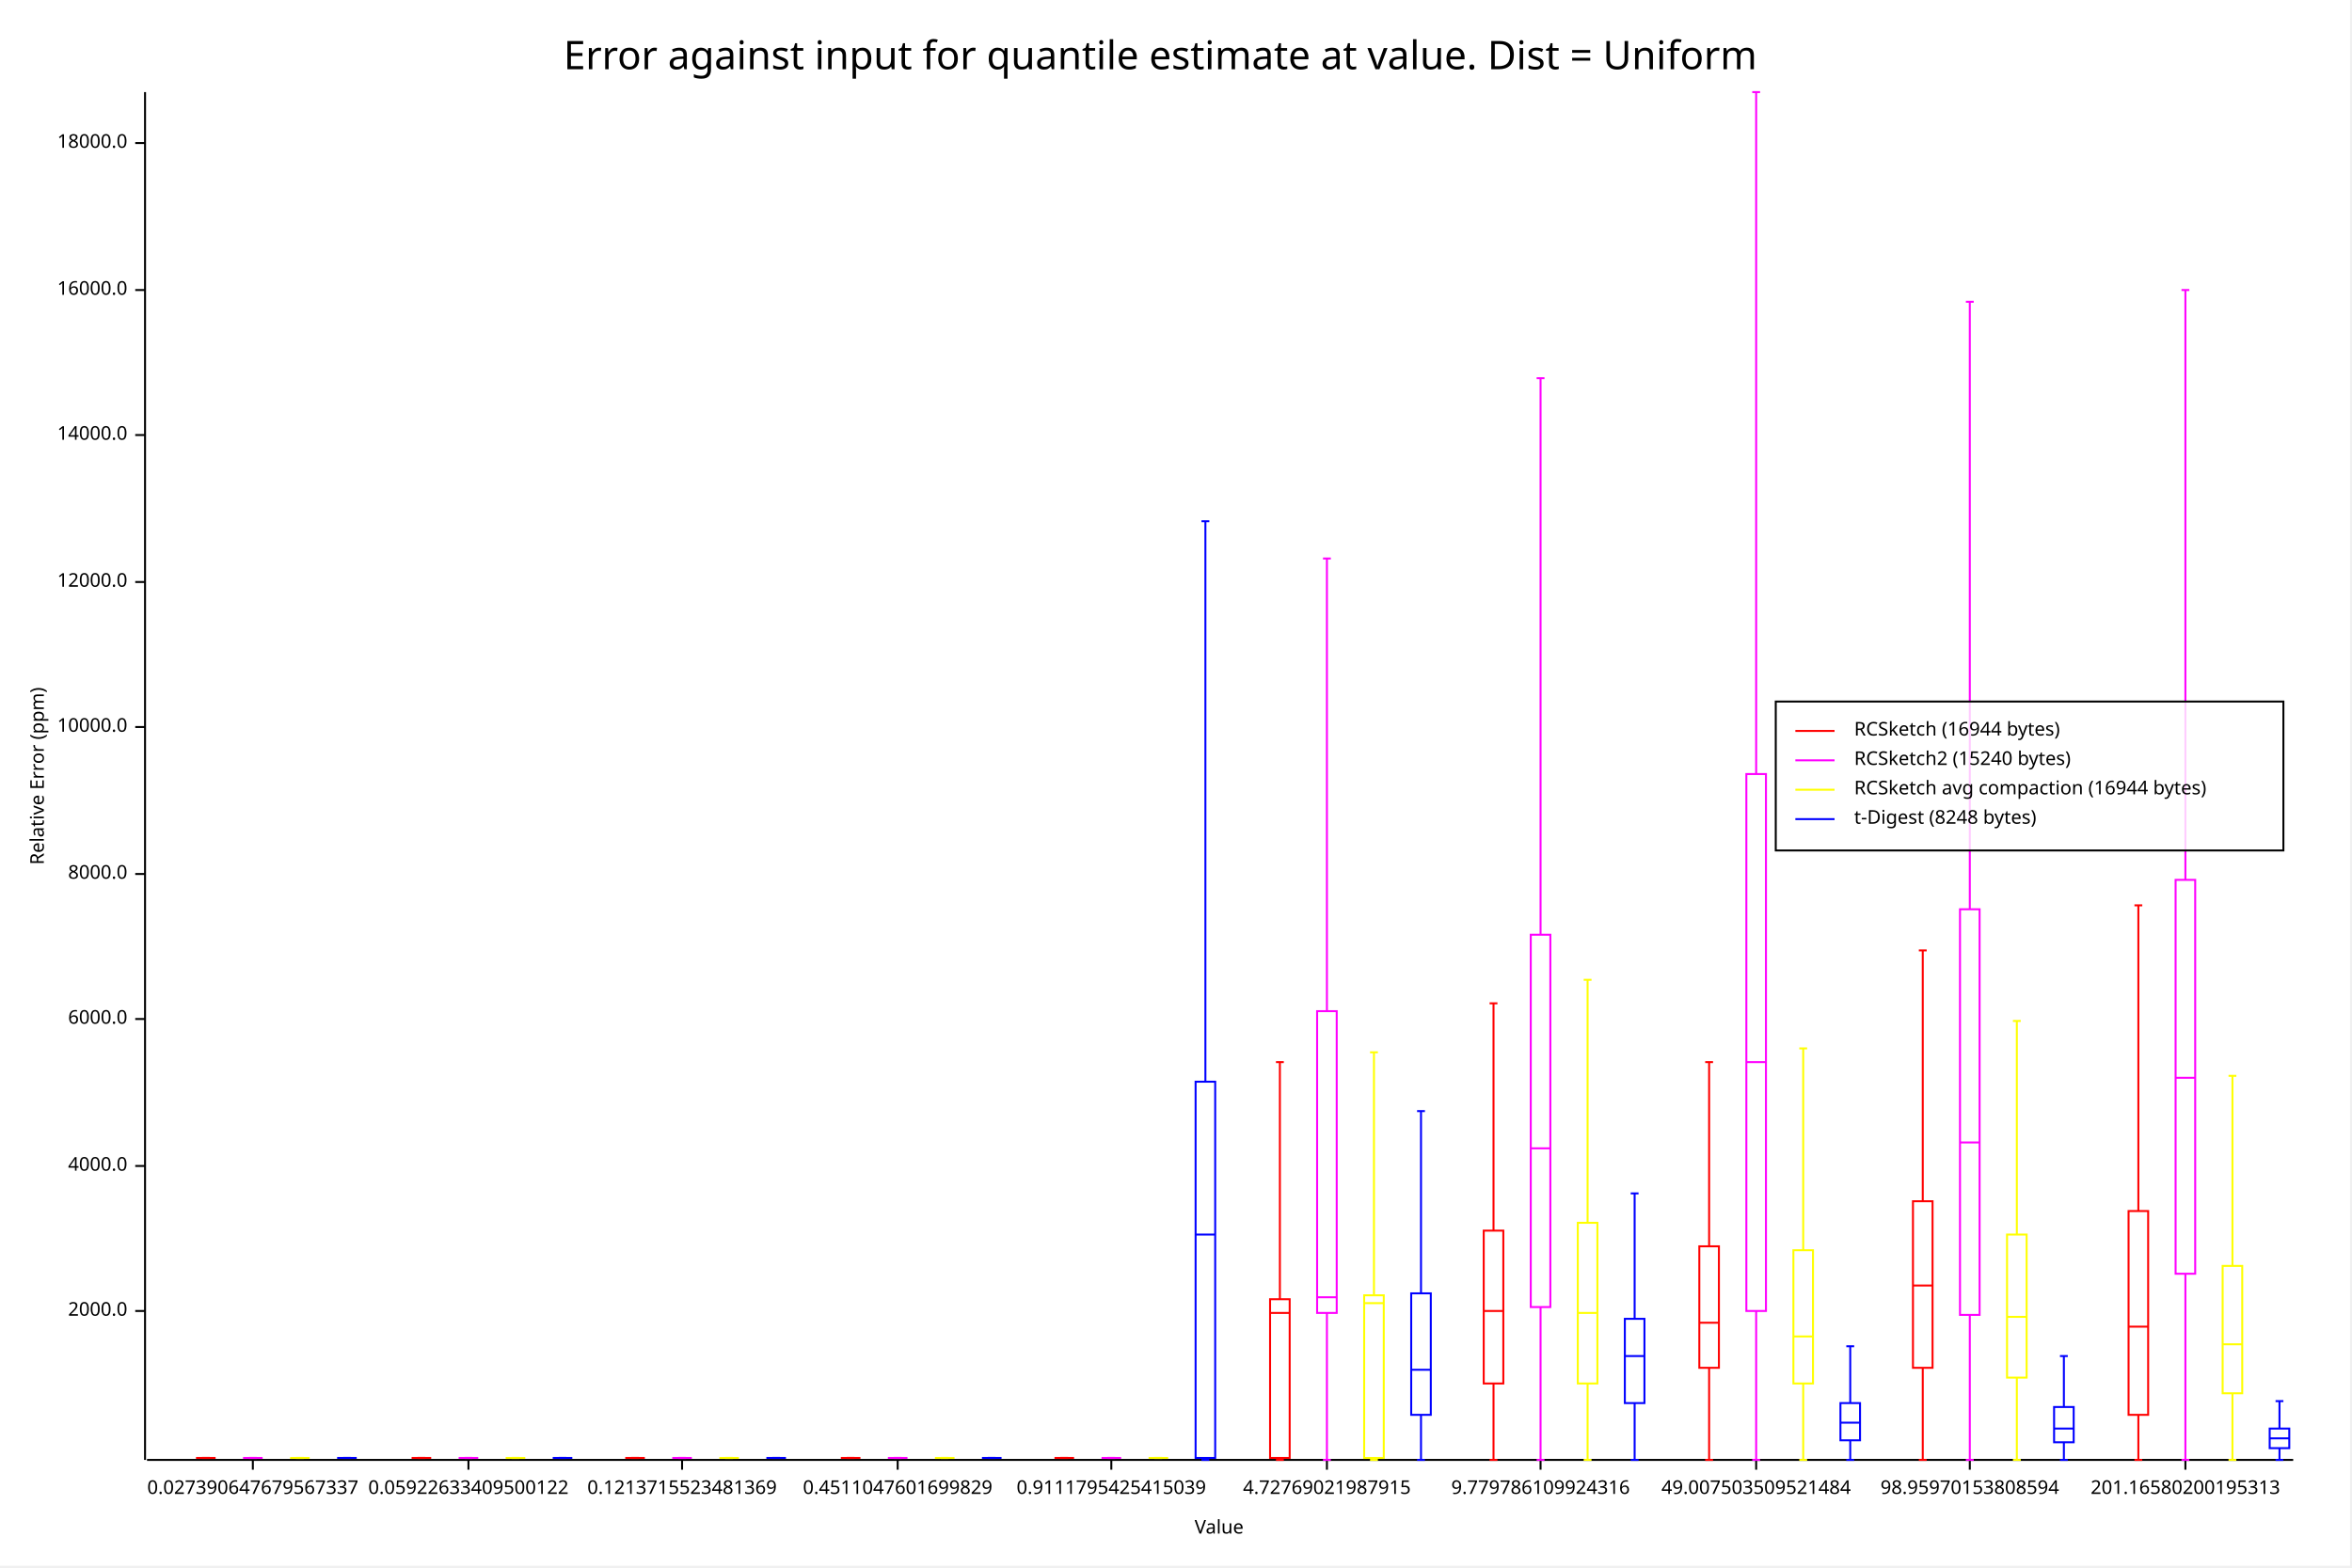
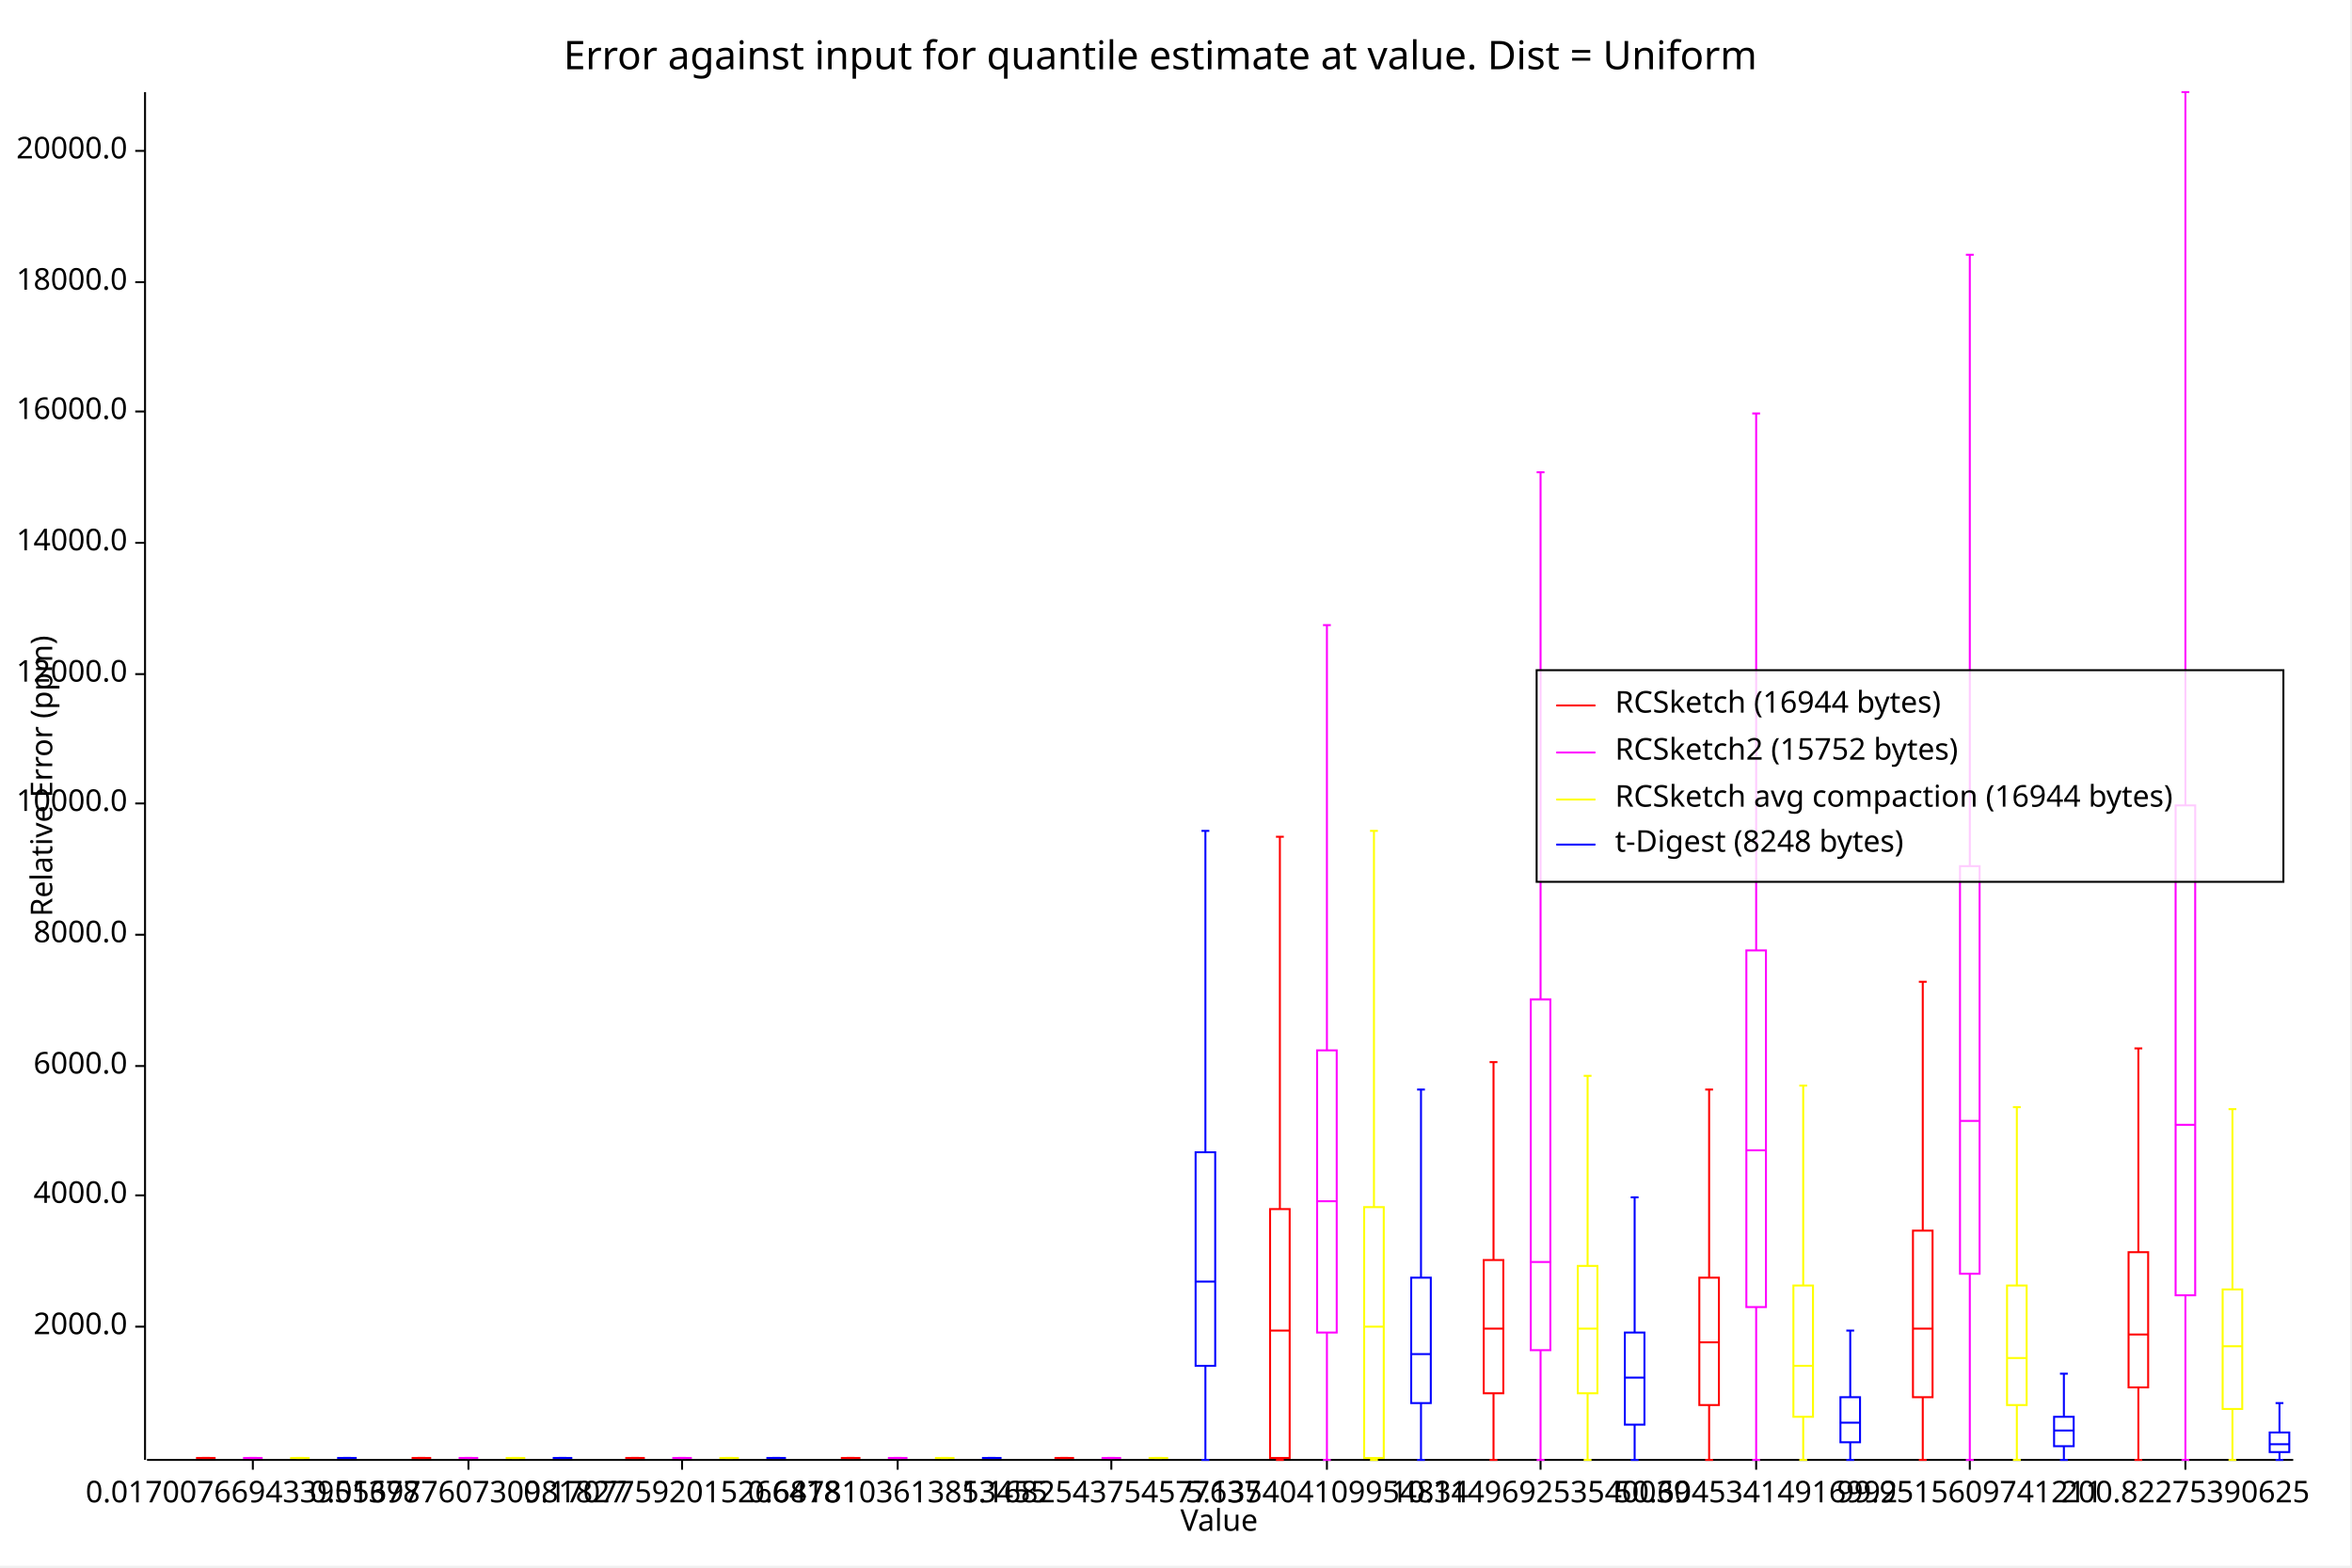
<svg xmlns="http://www.w3.org/2000/svg" width="1200" height="800" viewBox="0 0 1200 800">
  <rect x="0" y="0" width="1199" height="799" opacity="1" fill="#FFFFFF" stroke="none" />
  <text x="592" y="20" dy="0.76em" text-anchor="middle" font-family="sans-serif" font-size="20.161" opacity="1" fill="#000000">
Error against input for quantile estimate at value. Dist = Uniform
</text>
-   <text x="15" y="396" dy="0.76em" text-anchor="middle" font-family="sans-serif" font-size="9.677" opacity="1" fill="#000000" transform="rotate(270, 15, 396)">
+   <text x="15" y="396" dy="0.76em" text-anchor="middle" font-family="sans-serif" font-size="15.323" opacity="1" fill="#000000" transform="rotate(270, 15, 396)">
Relative Error (ppm)
</text>
-   <text x="622" y="785" dy="-0.5ex" text-anchor="middle" font-family="sans-serif" font-size="9.677" opacity="1" fill="#000000">
+   <text x="622" y="785" dy="-0.5ex" text-anchor="middle" font-family="sans-serif" font-size="15.323" opacity="1" fill="#000000">
Value
</text>
  <polyline fill="none" opacity="1" stroke="#000000" stroke-width="1" points="74,47 74,745 " />
-   <text x="65" y="669" dy="0.5ex" text-anchor="end" font-family="sans-serif" font-size="9.677" opacity="1" fill="#000000">
+   <text x="65" y="677" dy="0.5ex" text-anchor="end" font-family="sans-serif" font-size="15.323" opacity="1" fill="#000000">
2000.0
</text>
-   <polyline fill="none" opacity="1" stroke="#000000" stroke-width="1" points="69,669 74,669 " />
-   <text x="65" y="595" dy="0.5ex" text-anchor="end" font-family="sans-serif" font-size="9.677" opacity="1" fill="#000000">
+   <polyline fill="none" opacity="1" stroke="#000000" stroke-width="1" points="69,677 74,677 " />
+   <text x="65" y="610" dy="0.5ex" text-anchor="end" font-family="sans-serif" font-size="15.323" opacity="1" fill="#000000">
4000.0
</text>
-   <polyline fill="none" opacity="1" stroke="#000000" stroke-width="1" points="69,595 74,595 " />
-   <text x="65" y="520" dy="0.5ex" text-anchor="end" font-family="sans-serif" font-size="9.677" opacity="1" fill="#000000">
+   <polyline fill="none" opacity="1" stroke="#000000" stroke-width="1" points="69,610 74,610 " />
+   <text x="65" y="544" dy="0.5ex" text-anchor="end" font-family="sans-serif" font-size="15.323" opacity="1" fill="#000000">
6000.0
</text>
-   <polyline fill="none" opacity="1" stroke="#000000" stroke-width="1" points="69,520 74,520 " />
-   <text x="65" y="446" dy="0.5ex" text-anchor="end" font-family="sans-serif" font-size="9.677" opacity="1" fill="#000000">
+   <polyline fill="none" opacity="1" stroke="#000000" stroke-width="1" points="69,544 74,544 " />
+   <text x="65" y="477" dy="0.5ex" text-anchor="end" font-family="sans-serif" font-size="15.323" opacity="1" fill="#000000">
8000.0
</text>
-   <polyline fill="none" opacity="1" stroke="#000000" stroke-width="1" points="69,446 74,446 " />
-   <text x="65" y="371" dy="0.5ex" text-anchor="end" font-family="sans-serif" font-size="9.677" opacity="1" fill="#000000">
+   <polyline fill="none" opacity="1" stroke="#000000" stroke-width="1" points="69,477 74,477 " />
+   <text x="65" y="410" dy="0.5ex" text-anchor="end" font-family="sans-serif" font-size="15.323" opacity="1" fill="#000000">
10000.0
</text>
-   <polyline fill="none" opacity="1" stroke="#000000" stroke-width="1" points="69,371 74,371 " />
-   <text x="65" y="297" dy="0.5ex" text-anchor="end" font-family="sans-serif" font-size="9.677" opacity="1" fill="#000000">
+   <polyline fill="none" opacity="1" stroke="#000000" stroke-width="1" points="69,410 74,410 " />
+   <text x="65" y="344" dy="0.5ex" text-anchor="end" font-family="sans-serif" font-size="15.323" opacity="1" fill="#000000">
12000.0
</text>
-   <polyline fill="none" opacity="1" stroke="#000000" stroke-width="1" points="69,297 74,297 " />
-   <text x="65" y="222" dy="0.5ex" text-anchor="end" font-family="sans-serif" font-size="9.677" opacity="1" fill="#000000">
+   <polyline fill="none" opacity="1" stroke="#000000" stroke-width="1" points="69,344 74,344 " />
+   <text x="65" y="277" dy="0.5ex" text-anchor="end" font-family="sans-serif" font-size="15.323" opacity="1" fill="#000000">
14000.0
</text>
-   <polyline fill="none" opacity="1" stroke="#000000" stroke-width="1" points="69,222 74,222 " />
-   <text x="65" y="148" dy="0.5ex" text-anchor="end" font-family="sans-serif" font-size="9.677" opacity="1" fill="#000000">
+   <polyline fill="none" opacity="1" stroke="#000000" stroke-width="1" points="69,277 74,277 " />
+   <text x="65" y="210" dy="0.5ex" text-anchor="end" font-family="sans-serif" font-size="15.323" opacity="1" fill="#000000">
16000.0
</text>
-   <polyline fill="none" opacity="1" stroke="#000000" stroke-width="1" points="69,148 74,148 " />
-   <text x="65" y="73" dy="0.5ex" text-anchor="end" font-family="sans-serif" font-size="9.677" opacity="1" fill="#000000">
+   <polyline fill="none" opacity="1" stroke="#000000" stroke-width="1" points="69,210 74,210 " />
+   <text x="65" y="144" dy="0.5ex" text-anchor="end" font-family="sans-serif" font-size="15.323" opacity="1" fill="#000000">
18000.0
</text>
-   <polyline fill="none" opacity="1" stroke="#000000" stroke-width="1" points="69,73 74,73 " />
+   <polyline fill="none" opacity="1" stroke="#000000" stroke-width="1" points="69,144 74,144 " />
+   <text x="65" y="77" dy="0.5ex" text-anchor="end" font-family="sans-serif" font-size="15.323" opacity="1" fill="#000000">
+ 20000.0
+ </text>
+   <polyline fill="none" opacity="1" stroke="#000000" stroke-width="1" points="69,77 74,77 " />
  <polyline fill="none" opacity="1" stroke="#000000" stroke-width="1" points="75,745 1170,745 " />
-   <text x="129" y="755" dy="0.76em" text-anchor="middle" font-family="sans-serif" font-size="9.677" opacity="1" fill="#000000">
- 0.027390647679567337
+   <text x="129" y="755" dy="0.76em" text-anchor="middle" font-family="sans-serif" font-size="15.323" opacity="1" fill="#000000">
+ 0.017007669433951378
</text>
  <polyline fill="none" opacity="1" stroke="#000000" stroke-width="1" points="129,745 129,750 " />
-   <text x="239" y="755" dy="0.76em" text-anchor="middle" font-family="sans-serif" font-size="9.677" opacity="1" fill="#000000">
- 0.05922633409500122
+   <text x="239" y="755" dy="0.76em" text-anchor="middle" font-family="sans-serif" font-size="15.323" opacity="1" fill="#000000">
+ 0.05697760730981827
</text>
  <polyline fill="none" opacity="1" stroke="#000000" stroke-width="1" points="239,745 239,750 " />
-   <text x="348" y="755" dy="0.76em" text-anchor="middle" font-family="sans-serif" font-size="9.677" opacity="1" fill="#000000">
- 0.1213715523481369
+   <text x="348" y="755" dy="0.76em" text-anchor="middle" font-family="sans-serif" font-size="15.323" opacity="1" fill="#000000">
+ 0.17077592015266418
</text>
  <polyline fill="none" opacity="1" stroke="#000000" stroke-width="1" points="348,745 348,750 " />
-   <text x="458" y="755" dy="0.76em" text-anchor="middle" font-family="sans-serif" font-size="9.677" opacity="1" fill="#000000">
- 0.4511047601699829
+   <text x="458" y="755" dy="0.76em" text-anchor="middle" font-family="sans-serif" font-size="15.323" opacity="1" fill="#000000">
+ 0.6878103613853455
</text>
  <polyline fill="none" opacity="1" stroke="#000000" stroke-width="1" points="458,745 458,750 " />
-   <text x="567" y="755" dy="0.76em" text-anchor="middle" font-family="sans-serif" font-size="9.677" opacity="1" fill="#000000">
- 0.9111795425415039
+   <text x="567" y="755" dy="0.76em" text-anchor="middle" font-family="sans-serif" font-size="15.323" opacity="1" fill="#000000">
+ 1.1682543754577637
</text>
  <polyline fill="none" opacity="1" stroke="#000000" stroke-width="1" points="567,745 567,750 " />
-   <text x="677" y="755" dy="0.76em" text-anchor="middle" font-family="sans-serif" font-size="9.677" opacity="1" fill="#000000">
- 4.72769021987915
+   <text x="677" y="755" dy="0.76em" text-anchor="middle" font-family="sans-serif" font-size="15.323" opacity="1" fill="#000000">
+ 5.135404109954834
</text>
  <polyline fill="none" opacity="1" stroke="#000000" stroke-width="1" points="677,745 677,750 " />
-   <text x="786" y="755" dy="0.76em" text-anchor="middle" font-family="sans-serif" font-size="9.677" opacity="1" fill="#000000">
- 9.779786109924316
+   <text x="786" y="755" dy="0.76em" text-anchor="middle" font-family="sans-serif" font-size="15.323" opacity="1" fill="#000000">
+ 10.114969253540039
</text>
  <polyline fill="none" opacity="1" stroke="#000000" stroke-width="1" points="786,745 786,750 " />
-   <text x="896" y="755" dy="0.76em" text-anchor="middle" font-family="sans-serif" font-size="9.677" opacity="1" fill="#000000">
- 49.007503509521484
+   <text x="896" y="755" dy="0.76em" text-anchor="middle" font-family="sans-serif" font-size="15.323" opacity="1" fill="#000000">
+ 50.60453414916992
</text>
  <polyline fill="none" opacity="1" stroke="#000000" stroke-width="1" points="896,745 896,750 " />
-   <text x="1005" y="755" dy="0.76em" text-anchor="middle" font-family="sans-serif" font-size="9.677" opacity="1" fill="#000000">
- 98.95970153808594
+   <text x="1005" y="755" dy="0.76em" text-anchor="middle" font-family="sans-serif" font-size="15.323" opacity="1" fill="#000000">
+ 99.9515609741211
</text>
  <polyline fill="none" opacity="1" stroke="#000000" stroke-width="1" points="1005,745 1005,750 " />
-   <text x="1115" y="755" dy="0.76em" text-anchor="middle" font-family="sans-serif" font-size="9.677" opacity="1" fill="#000000">
- 201.16580200195313
+   <text x="1115" y="755" dy="0.76em" text-anchor="middle" font-family="sans-serif" font-size="15.323" opacity="1" fill="#000000">
+ 200.82275390625
</text>
  <polyline fill="none" opacity="1" stroke="#000000" stroke-width="1" points="1115,745 1115,750 " />
  <line opacity="1" stroke="#FF0000" stroke-width="1" x1="103" y1="744" x2="107" y2="744" />
  <line opacity="1" stroke="#FF0000" stroke-width="1" x1="105" y1="744" x2="105" y2="744" />
  <rect x="100" y="744" width="10" height="0" opacity="1" fill="none" stroke="#FF0000" />
  <line opacity="1" stroke="#FF0000" stroke-width="1" x1="100" y1="744" x2="110" y2="744" />
  <line opacity="1" stroke="#FF0000" stroke-width="1" x1="105" y1="744" x2="105" y2="744" />
  <line opacity="1" stroke="#FF0000" stroke-width="1" x1="103" y1="744" x2="107" y2="744" />
  <line opacity="1" stroke="#FF0000" stroke-width="1" x1="213" y1="744" x2="217" y2="744" />
  <line opacity="1" stroke="#FF0000" stroke-width="1" x1="215" y1="744" x2="215" y2="744" />
  <rect x="210" y="744" width="10" height="0" opacity="1" fill="none" stroke="#FF0000" />
  <line opacity="1" stroke="#FF0000" stroke-width="1" x1="210" y1="744" x2="220" y2="744" />
  <line opacity="1" stroke="#FF0000" stroke-width="1" x1="215" y1="744" x2="215" y2="744" />
  <line opacity="1" stroke="#FF0000" stroke-width="1" x1="213" y1="744" x2="217" y2="744" />
  <line opacity="1" stroke="#FF0000" stroke-width="1" x1="322" y1="744" x2="326" y2="744" />
  <line opacity="1" stroke="#FF0000" stroke-width="1" x1="324" y1="744" x2="324" y2="744" />
  <rect x="319" y="744" width="10" height="0" opacity="1" fill="none" stroke="#FF0000" />
  <line opacity="1" stroke="#FF0000" stroke-width="1" x1="319" y1="744" x2="329" y2="744" />
  <line opacity="1" stroke="#FF0000" stroke-width="1" x1="324" y1="744" x2="324" y2="744" />
  <line opacity="1" stroke="#FF0000" stroke-width="1" x1="322" y1="744" x2="326" y2="744" />
  <line opacity="1" stroke="#FF0000" stroke-width="1" x1="432" y1="744" x2="436" y2="744" />
  <line opacity="1" stroke="#FF0000" stroke-width="1" x1="434" y1="744" x2="434" y2="744" />
  <rect x="429" y="744" width="10" height="0" opacity="1" fill="none" stroke="#FF0000" />
  <line opacity="1" stroke="#FF0000" stroke-width="1" x1="429" y1="744" x2="439" y2="744" />
  <line opacity="1" stroke="#FF0000" stroke-width="1" x1="434" y1="744" x2="434" y2="744" />
  <line opacity="1" stroke="#FF0000" stroke-width="1" x1="432" y1="744" x2="436" y2="744" />
  <line opacity="1" stroke="#FF0000" stroke-width="1" x1="541" y1="744" x2="545" y2="744" />
  <line opacity="1" stroke="#FF0000" stroke-width="1" x1="543" y1="744" x2="543" y2="744" />
  <rect x="538" y="744" width="10" height="0" opacity="1" fill="none" stroke="#FF0000" />
  <line opacity="1" stroke="#FF0000" stroke-width="1" x1="538" y1="744" x2="548" y2="744" />
  <line opacity="1" stroke="#FF0000" stroke-width="1" x1="543" y1="744" x2="543" y2="744" />
  <line opacity="1" stroke="#FF0000" stroke-width="1" x1="541" y1="744" x2="545" y2="744" />
  <line opacity="1" stroke="#FF0000" stroke-width="1" x1="651" y1="745" x2="655" y2="745" />
  <line opacity="1" stroke="#FF0000" stroke-width="1" x1="653" y1="745" x2="653" y2="744" />
-   <rect x="648" y="663" width="10" height="81" opacity="1" fill="none" stroke="#FF0000" />
-   <line opacity="1" stroke="#FF0000" stroke-width="1" x1="648" y1="670" x2="658" y2="670" />
-   <line opacity="1" stroke="#FF0000" stroke-width="1" x1="653" y1="663" x2="653" y2="542" />
-   <line opacity="1" stroke="#FF0000" stroke-width="1" x1="651" y1="542" x2="655" y2="542" />
+   <rect x="648" y="617" width="10" height="127" opacity="1" fill="none" stroke="#FF0000" />
+   <line opacity="1" stroke="#FF0000" stroke-width="1" x1="648" y1="679" x2="658" y2="679" />
+   <line opacity="1" stroke="#FF0000" stroke-width="1" x1="653" y1="617" x2="653" y2="427" />
+   <line opacity="1" stroke="#FF0000" stroke-width="1" x1="651" y1="427" x2="655" y2="427" />
  <line opacity="1" stroke="#FF0000" stroke-width="1" x1="760" y1="745" x2="764" y2="745" />
-   <line opacity="1" stroke="#FF0000" stroke-width="1" x1="762" y1="745" x2="762" y2="706" />
-   <rect x="757" y="628" width="10" height="78" opacity="1" fill="none" stroke="#FF0000" />
-   <line opacity="1" stroke="#FF0000" stroke-width="1" x1="757" y1="669" x2="767" y2="669" />
-   <line opacity="1" stroke="#FF0000" stroke-width="1" x1="762" y1="628" x2="762" y2="512" />
-   <line opacity="1" stroke="#FF0000" stroke-width="1" x1="760" y1="512" x2="764" y2="512" />
+   <line opacity="1" stroke="#FF0000" stroke-width="1" x1="762" y1="745" x2="762" y2="711" />
+   <rect x="757" y="643" width="10" height="68" opacity="1" fill="none" stroke="#FF0000" />
+   <line opacity="1" stroke="#FF0000" stroke-width="1" x1="757" y1="678" x2="767" y2="678" />
+   <line opacity="1" stroke="#FF0000" stroke-width="1" x1="762" y1="643" x2="762" y2="542" />
+   <line opacity="1" stroke="#FF0000" stroke-width="1" x1="760" y1="542" x2="764" y2="542" />
  <line opacity="1" stroke="#FF0000" stroke-width="1" x1="870" y1="745" x2="874" y2="745" />
-   <line opacity="1" stroke="#FF0000" stroke-width="1" x1="872" y1="745" x2="872" y2="698" />
-   <rect x="867" y="636" width="10" height="62" opacity="1" fill="none" stroke="#FF0000" />
-   <line opacity="1" stroke="#FF0000" stroke-width="1" x1="867" y1="675" x2="877" y2="675" />
-   <line opacity="1" stroke="#FF0000" stroke-width="1" x1="872" y1="636" x2="872" y2="542" />
-   <line opacity="1" stroke="#FF0000" stroke-width="1" x1="870" y1="542" x2="874" y2="542" />
+   <line opacity="1" stroke="#FF0000" stroke-width="1" x1="872" y1="745" x2="872" y2="717" />
+   <rect x="867" y="652" width="10" height="65" opacity="1" fill="none" stroke="#FF0000" />
+   <line opacity="1" stroke="#FF0000" stroke-width="1" x1="867" y1="685" x2="877" y2="685" />
+   <line opacity="1" stroke="#FF0000" stroke-width="1" x1="872" y1="652" x2="872" y2="556" />
+   <line opacity="1" stroke="#FF0000" stroke-width="1" x1="870" y1="556" x2="874" y2="556" />
  <line opacity="1" stroke="#FF0000" stroke-width="1" x1="979" y1="745" x2="983" y2="745" />
-   <line opacity="1" stroke="#FF0000" stroke-width="1" x1="981" y1="745" x2="981" y2="698" />
-   <rect x="976" y="613" width="10" height="85" opacity="1" fill="none" stroke="#FF0000" />
-   <line opacity="1" stroke="#FF0000" stroke-width="1" x1="976" y1="656" x2="986" y2="656" />
-   <line opacity="1" stroke="#FF0000" stroke-width="1" x1="981" y1="613" x2="981" y2="485" />
-   <line opacity="1" stroke="#FF0000" stroke-width="1" x1="979" y1="485" x2="983" y2="485" />
+   <line opacity="1" stroke="#FF0000" stroke-width="1" x1="981" y1="745" x2="981" y2="713" />
+   <rect x="976" y="628" width="10" height="85" opacity="1" fill="none" stroke="#FF0000" />
+   <line opacity="1" stroke="#FF0000" stroke-width="1" x1="976" y1="678" x2="986" y2="678" />
+   <line opacity="1" stroke="#FF0000" stroke-width="1" x1="981" y1="628" x2="981" y2="501" />
+   <line opacity="1" stroke="#FF0000" stroke-width="1" x1="979" y1="501" x2="983" y2="501" />
  <line opacity="1" stroke="#FF0000" stroke-width="1" x1="1089" y1="745" x2="1093" y2="745" />
-   <line opacity="1" stroke="#FF0000" stroke-width="1" x1="1091" y1="745" x2="1091" y2="722" />
-   <rect x="1086" y="618" width="10" height="104" opacity="1" fill="none" stroke="#FF0000" />
-   <line opacity="1" stroke="#FF0000" stroke-width="1" x1="1086" y1="677" x2="1096" y2="677" />
-   <line opacity="1" stroke="#FF0000" stroke-width="1" x1="1091" y1="618" x2="1091" y2="462" />
-   <line opacity="1" stroke="#FF0000" stroke-width="1" x1="1089" y1="462" x2="1093" y2="462" />
+   <line opacity="1" stroke="#FF0000" stroke-width="1" x1="1091" y1="745" x2="1091" y2="708" />
+   <rect x="1086" y="639" width="10" height="69" opacity="1" fill="none" stroke="#FF0000" />
+   <line opacity="1" stroke="#FF0000" stroke-width="1" x1="1086" y1="681" x2="1096" y2="681" />
+   <line opacity="1" stroke="#FF0000" stroke-width="1" x1="1091" y1="639" x2="1091" y2="535" />
+   <line opacity="1" stroke="#FF0000" stroke-width="1" x1="1089" y1="535" x2="1093" y2="535" />
  <line opacity="1" stroke="#FF00FF" stroke-width="1" x1="127" y1="744" x2="131" y2="744" />
  <line opacity="1" stroke="#FF00FF" stroke-width="1" x1="129" y1="744" x2="129" y2="744" />
  <rect x="124" y="744" width="10" height="0" opacity="1" fill="none" stroke="#FF00FF" />
  <line opacity="1" stroke="#FF00FF" stroke-width="1" x1="124" y1="744" x2="134" y2="744" />
  <line opacity="1" stroke="#FF00FF" stroke-width="1" x1="129" y1="744" x2="129" y2="744" />
  <line opacity="1" stroke="#FF00FF" stroke-width="1" x1="127" y1="744" x2="131" y2="744" />
  <line opacity="1" stroke="#FF00FF" stroke-width="1" x1="237" y1="744" x2="241" y2="744" />
  <line opacity="1" stroke="#FF00FF" stroke-width="1" x1="239" y1="744" x2="239" y2="744" />
  <rect x="234" y="744" width="10" height="0" opacity="1" fill="none" stroke="#FF00FF" />
  <line opacity="1" stroke="#FF00FF" stroke-width="1" x1="234" y1="744" x2="244" y2="744" />
  <line opacity="1" stroke="#FF00FF" stroke-width="1" x1="239" y1="744" x2="239" y2="744" />
  <line opacity="1" stroke="#FF00FF" stroke-width="1" x1="237" y1="744" x2="241" y2="744" />
  <line opacity="1" stroke="#FF00FF" stroke-width="1" x1="346" y1="744" x2="350" y2="744" />
  <line opacity="1" stroke="#FF00FF" stroke-width="1" x1="348" y1="744" x2="348" y2="744" />
  <rect x="343" y="744" width="10" height="0" opacity="1" fill="none" stroke="#FF00FF" />
  <line opacity="1" stroke="#FF00FF" stroke-width="1" x1="343" y1="744" x2="353" y2="744" />
  <line opacity="1" stroke="#FF00FF" stroke-width="1" x1="348" y1="744" x2="348" y2="744" />
  <line opacity="1" stroke="#FF00FF" stroke-width="1" x1="346" y1="744" x2="350" y2="744" />
  <line opacity="1" stroke="#FF00FF" stroke-width="1" x1="456" y1="744" x2="460" y2="744" />
  <line opacity="1" stroke="#FF00FF" stroke-width="1" x1="458" y1="744" x2="458" y2="744" />
  <rect x="453" y="744" width="10" height="0" opacity="1" fill="none" stroke="#FF00FF" />
  <line opacity="1" stroke="#FF00FF" stroke-width="1" x1="453" y1="744" x2="463" y2="744" />
  <line opacity="1" stroke="#FF00FF" stroke-width="1" x1="458" y1="744" x2="458" y2="744" />
  <line opacity="1" stroke="#FF00FF" stroke-width="1" x1="456" y1="744" x2="460" y2="744" />
  <line opacity="1" stroke="#FF00FF" stroke-width="1" x1="565" y1="744" x2="569" y2="744" />
  <line opacity="1" stroke="#FF00FF" stroke-width="1" x1="567" y1="744" x2="567" y2="744" />
  <rect x="562" y="744" width="10" height="0" opacity="1" fill="none" stroke="#FF00FF" />
  <line opacity="1" stroke="#FF00FF" stroke-width="1" x1="562" y1="744" x2="572" y2="744" />
  <line opacity="1" stroke="#FF00FF" stroke-width="1" x1="567" y1="744" x2="567" y2="744" />
  <line opacity="1" stroke="#FF00FF" stroke-width="1" x1="565" y1="744" x2="569" y2="744" />
  <line opacity="1" stroke="#FF00FF" stroke-width="1" x1="675" y1="745" x2="679" y2="745" />
-   <line opacity="1" stroke="#FF00FF" stroke-width="1" x1="677" y1="745" x2="677" y2="670" />
-   <rect x="672" y="516" width="10" height="154" opacity="1" fill="none" stroke="#FF00FF" />
-   <line opacity="1" stroke="#FF00FF" stroke-width="1" x1="672" y1="662" x2="682" y2="662" />
-   <line opacity="1" stroke="#FF00FF" stroke-width="1" x1="677" y1="516" x2="677" y2="285" />
-   <line opacity="1" stroke="#FF00FF" stroke-width="1" x1="675" y1="285" x2="679" y2="285" />
+   <line opacity="1" stroke="#FF00FF" stroke-width="1" x1="677" y1="745" x2="677" y2="680" />
+   <rect x="672" y="536" width="10" height="144" opacity="1" fill="none" stroke="#FF00FF" />
+   <line opacity="1" stroke="#FF00FF" stroke-width="1" x1="672" y1="613" x2="682" y2="613" />
+   <line opacity="1" stroke="#FF00FF" stroke-width="1" x1="677" y1="536" x2="677" y2="319" />
+   <line opacity="1" stroke="#FF00FF" stroke-width="1" x1="675" y1="319" x2="679" y2="319" />
  <line opacity="1" stroke="#FF00FF" stroke-width="1" x1="784" y1="745" x2="788" y2="745" />
-   <line opacity="1" stroke="#FF00FF" stroke-width="1" x1="786" y1="745" x2="786" y2="667" />
-   <rect x="781" y="477" width="10" height="190" opacity="1" fill="none" stroke="#FF00FF" />
-   <line opacity="1" stroke="#FF00FF" stroke-width="1" x1="781" y1="586" x2="791" y2="586" />
-   <line opacity="1" stroke="#FF00FF" stroke-width="1" x1="786" y1="477" x2="786" y2="193" />
-   <line opacity="1" stroke="#FF00FF" stroke-width="1" x1="784" y1="193" x2="788" y2="193" />
+   <line opacity="1" stroke="#FF00FF" stroke-width="1" x1="786" y1="745" x2="786" y2="689" />
+   <rect x="781" y="510" width="10" height="179" opacity="1" fill="none" stroke="#FF00FF" />
+   <line opacity="1" stroke="#FF00FF" stroke-width="1" x1="781" y1="644" x2="791" y2="644" />
+   <line opacity="1" stroke="#FF00FF" stroke-width="1" x1="786" y1="510" x2="786" y2="241" />
+   <line opacity="1" stroke="#FF00FF" stroke-width="1" x1="784" y1="241" x2="788" y2="241" />
  <line opacity="1" stroke="#FF00FF" stroke-width="1" x1="894" y1="745" x2="898" y2="745" />
-   <line opacity="1" stroke="#FF00FF" stroke-width="1" x1="896" y1="745" x2="896" y2="669" />
-   <rect x="891" y="395" width="10" height="274" opacity="1" fill="none" stroke="#FF00FF" />
-   <line opacity="1" stroke="#FF00FF" stroke-width="1" x1="891" y1="542" x2="901" y2="542" />
-   <line opacity="1" stroke="#FF00FF" stroke-width="1" x1="896" y1="395" x2="896" y2="47" />
-   <line opacity="1" stroke="#FF00FF" stroke-width="1" x1="894" y1="47" x2="898" y2="47" />
+   <line opacity="1" stroke="#FF00FF" stroke-width="1" x1="896" y1="745" x2="896" y2="667" />
+   <rect x="891" y="485" width="10" height="182" opacity="1" fill="none" stroke="#FF00FF" />
+   <line opacity="1" stroke="#FF00FF" stroke-width="1" x1="891" y1="587" x2="901" y2="587" />
+   <line opacity="1" stroke="#FF00FF" stroke-width="1" x1="896" y1="485" x2="896" y2="211" />
+   <line opacity="1" stroke="#FF00FF" stroke-width="1" x1="894" y1="211" x2="898" y2="211" />
  <line opacity="1" stroke="#FF00FF" stroke-width="1" x1="1003" y1="745" x2="1007" y2="745" />
-   <line opacity="1" stroke="#FF00FF" stroke-width="1" x1="1005" y1="745" x2="1005" y2="671" />
-   <rect x="1000" y="464" width="10" height="207" opacity="1" fill="none" stroke="#FF00FF" />
-   <line opacity="1" stroke="#FF00FF" stroke-width="1" x1="1000" y1="583" x2="1010" y2="583" />
-   <line opacity="1" stroke="#FF00FF" stroke-width="1" x1="1005" y1="464" x2="1005" y2="154" />
-   <line opacity="1" stroke="#FF00FF" stroke-width="1" x1="1003" y1="154" x2="1007" y2="154" />
+   <line opacity="1" stroke="#FF00FF" stroke-width="1" x1="1005" y1="745" x2="1005" y2="650" />
+   <rect x="1000" y="442" width="10" height="208" opacity="1" fill="none" stroke="#FF00FF" />
+   <line opacity="1" stroke="#FF00FF" stroke-width="1" x1="1000" y1="572" x2="1010" y2="572" />
+   <line opacity="1" stroke="#FF00FF" stroke-width="1" x1="1005" y1="442" x2="1005" y2="130" />
+   <line opacity="1" stroke="#FF00FF" stroke-width="1" x1="1003" y1="130" x2="1007" y2="130" />
  <line opacity="1" stroke="#FF00FF" stroke-width="1" x1="1113" y1="745" x2="1117" y2="745" />
-   <line opacity="1" stroke="#FF00FF" stroke-width="1" x1="1115" y1="745" x2="1115" y2="650" />
-   <rect x="1110" y="449" width="10" height="201" opacity="1" fill="none" stroke="#FF00FF" />
-   <line opacity="1" stroke="#FF00FF" stroke-width="1" x1="1110" y1="550" x2="1120" y2="550" />
-   <line opacity="1" stroke="#FF00FF" stroke-width="1" x1="1115" y1="449" x2="1115" y2="148" />
-   <line opacity="1" stroke="#FF00FF" stroke-width="1" x1="1113" y1="148" x2="1117" y2="148" />
+   <line opacity="1" stroke="#FF00FF" stroke-width="1" x1="1115" y1="745" x2="1115" y2="661" />
+   <rect x="1110" y="411" width="10" height="250" opacity="1" fill="none" stroke="#FF00FF" />
+   <line opacity="1" stroke="#FF00FF" stroke-width="1" x1="1110" y1="574" x2="1120" y2="574" />
+   <line opacity="1" stroke="#FF00FF" stroke-width="1" x1="1115" y1="411" x2="1115" y2="47" />
+   <line opacity="1" stroke="#FF00FF" stroke-width="1" x1="1113" y1="47" x2="1117" y2="47" />
  <line opacity="1" stroke="#FFFF00" stroke-width="1" x1="151" y1="744" x2="155" y2="744" />
  <line opacity="1" stroke="#FFFF00" stroke-width="1" x1="153" y1="744" x2="153" y2="744" />
  <rect x="148" y="744" width="10" height="0" opacity="1" fill="none" stroke="#FFFF00" />
  <line opacity="1" stroke="#FFFF00" stroke-width="1" x1="148" y1="744" x2="158" y2="744" />
  <line opacity="1" stroke="#FFFF00" stroke-width="1" x1="153" y1="744" x2="153" y2="744" />
  <line opacity="1" stroke="#FFFF00" stroke-width="1" x1="151" y1="744" x2="155" y2="744" />
  <line opacity="1" stroke="#FFFF00" stroke-width="1" x1="261" y1="744" x2="265" y2="744" />
  <line opacity="1" stroke="#FFFF00" stroke-width="1" x1="263" y1="744" x2="263" y2="744" />
  <rect x="258" y="744" width="10" height="0" opacity="1" fill="none" stroke="#FFFF00" />
  <line opacity="1" stroke="#FFFF00" stroke-width="1" x1="258" y1="744" x2="268" y2="744" />
  <line opacity="1" stroke="#FFFF00" stroke-width="1" x1="263" y1="744" x2="263" y2="744" />
  <line opacity="1" stroke="#FFFF00" stroke-width="1" x1="261" y1="744" x2="265" y2="744" />
  <line opacity="1" stroke="#FFFF00" stroke-width="1" x1="370" y1="744" x2="374" y2="744" />
  <line opacity="1" stroke="#FFFF00" stroke-width="1" x1="372" y1="744" x2="372" y2="744" />
  <rect x="367" y="744" width="10" height="0" opacity="1" fill="none" stroke="#FFFF00" />
  <line opacity="1" stroke="#FFFF00" stroke-width="1" x1="367" y1="744" x2="377" y2="744" />
  <line opacity="1" stroke="#FFFF00" stroke-width="1" x1="372" y1="744" x2="372" y2="744" />
  <line opacity="1" stroke="#FFFF00" stroke-width="1" x1="370" y1="744" x2="374" y2="744" />
  <line opacity="1" stroke="#FFFF00" stroke-width="1" x1="480" y1="744" x2="484" y2="744" />
  <line opacity="1" stroke="#FFFF00" stroke-width="1" x1="482" y1="744" x2="482" y2="744" />
  <rect x="477" y="744" width="10" height="0" opacity="1" fill="none" stroke="#FFFF00" />
  <line opacity="1" stroke="#FFFF00" stroke-width="1" x1="477" y1="744" x2="487" y2="744" />
  <line opacity="1" stroke="#FFFF00" stroke-width="1" x1="482" y1="744" x2="482" y2="744" />
  <line opacity="1" stroke="#FFFF00" stroke-width="1" x1="480" y1="744" x2="484" y2="744" />
  <line opacity="1" stroke="#FFFF00" stroke-width="1" x1="589" y1="744" x2="593" y2="744" />
  <line opacity="1" stroke="#FFFF00" stroke-width="1" x1="591" y1="744" x2="591" y2="744" />
  <rect x="586" y="744" width="10" height="0" opacity="1" fill="none" stroke="#FFFF00" />
  <line opacity="1" stroke="#FFFF00" stroke-width="1" x1="586" y1="744" x2="596" y2="744" />
  <line opacity="1" stroke="#FFFF00" stroke-width="1" x1="591" y1="744" x2="591" y2="744" />
  <line opacity="1" stroke="#FFFF00" stroke-width="1" x1="589" y1="744" x2="593" y2="744" />
  <line opacity="1" stroke="#FFFF00" stroke-width="1" x1="699" y1="745" x2="703" y2="745" />
  <line opacity="1" stroke="#FFFF00" stroke-width="1" x1="701" y1="745" x2="701" y2="744" />
-   <rect x="696" y="661" width="10" height="83" opacity="1" fill="none" stroke="#FFFF00" />
-   <line opacity="1" stroke="#FFFF00" stroke-width="1" x1="696" y1="665" x2="706" y2="665" />
-   <line opacity="1" stroke="#FFFF00" stroke-width="1" x1="701" y1="661" x2="701" y2="537" />
-   <line opacity="1" stroke="#FFFF00" stroke-width="1" x1="699" y1="537" x2="703" y2="537" />
+   <rect x="696" y="616" width="10" height="128" opacity="1" fill="none" stroke="#FFFF00" />
+   <line opacity="1" stroke="#FFFF00" stroke-width="1" x1="696" y1="677" x2="706" y2="677" />
+   <line opacity="1" stroke="#FFFF00" stroke-width="1" x1="701" y1="616" x2="701" y2="424" />
+   <line opacity="1" stroke="#FFFF00" stroke-width="1" x1="699" y1="424" x2="703" y2="424" />
  <line opacity="1" stroke="#FFFF00" stroke-width="1" x1="808" y1="745" x2="812" y2="745" />
-   <line opacity="1" stroke="#FFFF00" stroke-width="1" x1="810" y1="745" x2="810" y2="706" />
-   <rect x="805" y="624" width="10" height="82" opacity="1" fill="none" stroke="#FFFF00" />
-   <line opacity="1" stroke="#FFFF00" stroke-width="1" x1="805" y1="670" x2="815" y2="670" />
-   <line opacity="1" stroke="#FFFF00" stroke-width="1" x1="810" y1="624" x2="810" y2="500" />
-   <line opacity="1" stroke="#FFFF00" stroke-width="1" x1="808" y1="500" x2="812" y2="500" />
+   <line opacity="1" stroke="#FFFF00" stroke-width="1" x1="810" y1="745" x2="810" y2="711" />
+   <rect x="805" y="646" width="10" height="65" opacity="1" fill="none" stroke="#FFFF00" />
+   <line opacity="1" stroke="#FFFF00" stroke-width="1" x1="805" y1="678" x2="815" y2="678" />
+   <line opacity="1" stroke="#FFFF00" stroke-width="1" x1="810" y1="646" x2="810" y2="549" />
+   <line opacity="1" stroke="#FFFF00" stroke-width="1" x1="808" y1="549" x2="812" y2="549" />
  <line opacity="1" stroke="#FFFF00" stroke-width="1" x1="918" y1="745" x2="922" y2="745" />
-   <line opacity="1" stroke="#FFFF00" stroke-width="1" x1="920" y1="745" x2="920" y2="706" />
-   <rect x="915" y="638" width="10" height="68" opacity="1" fill="none" stroke="#FFFF00" />
-   <line opacity="1" stroke="#FFFF00" stroke-width="1" x1="915" y1="682" x2="925" y2="682" />
-   <line opacity="1" stroke="#FFFF00" stroke-width="1" x1="920" y1="638" x2="920" y2="535" />
-   <line opacity="1" stroke="#FFFF00" stroke-width="1" x1="918" y1="535" x2="922" y2="535" />
+   <line opacity="1" stroke="#FFFF00" stroke-width="1" x1="920" y1="745" x2="920" y2="723" />
+   <rect x="915" y="656" width="10" height="67" opacity="1" fill="none" stroke="#FFFF00" />
+   <line opacity="1" stroke="#FFFF00" stroke-width="1" x1="915" y1="697" x2="925" y2="697" />
+   <line opacity="1" stroke="#FFFF00" stroke-width="1" x1="920" y1="656" x2="920" y2="554" />
+   <line opacity="1" stroke="#FFFF00" stroke-width="1" x1="918" y1="554" x2="922" y2="554" />
  <line opacity="1" stroke="#FFFF00" stroke-width="1" x1="1027" y1="745" x2="1031" y2="745" />
-   <line opacity="1" stroke="#FFFF00" stroke-width="1" x1="1029" y1="745" x2="1029" y2="703" />
-   <rect x="1024" y="630" width="10" height="73" opacity="1" fill="none" stroke="#FFFF00" />
-   <line opacity="1" stroke="#FFFF00" stroke-width="1" x1="1024" y1="672" x2="1034" y2="672" />
-   <line opacity="1" stroke="#FFFF00" stroke-width="1" x1="1029" y1="630" x2="1029" y2="521" />
-   <line opacity="1" stroke="#FFFF00" stroke-width="1" x1="1027" y1="521" x2="1031" y2="521" />
+   <line opacity="1" stroke="#FFFF00" stroke-width="1" x1="1029" y1="745" x2="1029" y2="717" />
+   <rect x="1024" y="656" width="10" height="61" opacity="1" fill="none" stroke="#FFFF00" />
+   <line opacity="1" stroke="#FFFF00" stroke-width="1" x1="1024" y1="693" x2="1034" y2="693" />
+   <line opacity="1" stroke="#FFFF00" stroke-width="1" x1="1029" y1="656" x2="1029" y2="565" />
+   <line opacity="1" stroke="#FFFF00" stroke-width="1" x1="1027" y1="565" x2="1031" y2="565" />
  <line opacity="1" stroke="#FFFF00" stroke-width="1" x1="1137" y1="745" x2="1141" y2="745" />
-   <line opacity="1" stroke="#FFFF00" stroke-width="1" x1="1139" y1="745" x2="1139" y2="711" />
-   <rect x="1134" y="646" width="10" height="65" opacity="1" fill="none" stroke="#FFFF00" />
-   <line opacity="1" stroke="#FFFF00" stroke-width="1" x1="1134" y1="686" x2="1144" y2="686" />
-   <line opacity="1" stroke="#FFFF00" stroke-width="1" x1="1139" y1="646" x2="1139" y2="549" />
-   <line opacity="1" stroke="#FFFF00" stroke-width="1" x1="1137" y1="549" x2="1141" y2="549" />
+   <line opacity="1" stroke="#FFFF00" stroke-width="1" x1="1139" y1="745" x2="1139" y2="719" />
+   <rect x="1134" y="658" width="10" height="61" opacity="1" fill="none" stroke="#FFFF00" />
+   <line opacity="1" stroke="#FFFF00" stroke-width="1" x1="1134" y1="687" x2="1144" y2="687" />
+   <line opacity="1" stroke="#FFFF00" stroke-width="1" x1="1139" y1="658" x2="1139" y2="566" />
+   <line opacity="1" stroke="#FFFF00" stroke-width="1" x1="1137" y1="566" x2="1141" y2="566" />
  <line opacity="1" stroke="#0000FF" stroke-width="1" x1="175" y1="744" x2="179" y2="744" />
  <line opacity="1" stroke="#0000FF" stroke-width="1" x1="177" y1="744" x2="177" y2="744" />
  <rect x="172" y="744" width="10" height="0" opacity="1" fill="none" stroke="#0000FF" />
  <line opacity="1" stroke="#0000FF" stroke-width="1" x1="172" y1="744" x2="182" y2="744" />
  <line opacity="1" stroke="#0000FF" stroke-width="1" x1="177" y1="744" x2="177" y2="744" />
  <line opacity="1" stroke="#0000FF" stroke-width="1" x1="175" y1="744" x2="179" y2="744" />
  <line opacity="1" stroke="#0000FF" stroke-width="1" x1="285" y1="744" x2="289" y2="744" />
  <line opacity="1" stroke="#0000FF" stroke-width="1" x1="287" y1="744" x2="287" y2="744" />
  <rect x="282" y="744" width="10" height="0" opacity="1" fill="none" stroke="#0000FF" />
  <line opacity="1" stroke="#0000FF" stroke-width="1" x1="282" y1="744" x2="292" y2="744" />
  <line opacity="1" stroke="#0000FF" stroke-width="1" x1="287" y1="744" x2="287" y2="744" />
  <line opacity="1" stroke="#0000FF" stroke-width="1" x1="285" y1="744" x2="289" y2="744" />
  <line opacity="1" stroke="#0000FF" stroke-width="1" x1="394" y1="744" x2="398" y2="744" />
  <line opacity="1" stroke="#0000FF" stroke-width="1" x1="396" y1="744" x2="396" y2="744" />
  <rect x="391" y="744" width="10" height="0" opacity="1" fill="none" stroke="#0000FF" />
  <line opacity="1" stroke="#0000FF" stroke-width="1" x1="391" y1="744" x2="401" y2="744" />
  <line opacity="1" stroke="#0000FF" stroke-width="1" x1="396" y1="744" x2="396" y2="744" />
  <line opacity="1" stroke="#0000FF" stroke-width="1" x1="394" y1="744" x2="398" y2="744" />
  <line opacity="1" stroke="#0000FF" stroke-width="1" x1="504" y1="744" x2="508" y2="744" />
  <line opacity="1" stroke="#0000FF" stroke-width="1" x1="506" y1="744" x2="506" y2="744" />
  <rect x="501" y="744" width="10" height="0" opacity="1" fill="none" stroke="#0000FF" />
  <line opacity="1" stroke="#0000FF" stroke-width="1" x1="501" y1="744" x2="511" y2="744" />
  <line opacity="1" stroke="#0000FF" stroke-width="1" x1="506" y1="744" x2="506" y2="744" />
  <line opacity="1" stroke="#0000FF" stroke-width="1" x1="504" y1="744" x2="508" y2="744" />
  <line opacity="1" stroke="#0000FF" stroke-width="1" x1="613" y1="745" x2="617" y2="745" />
-   <line opacity="1" stroke="#0000FF" stroke-width="1" x1="615" y1="745" x2="615" y2="744" />
-   <rect x="610" y="552" width="10" height="192" opacity="1" fill="none" stroke="#0000FF" />
-   <line opacity="1" stroke="#0000FF" stroke-width="1" x1="610" y1="630" x2="620" y2="630" />
-   <line opacity="1" stroke="#0000FF" stroke-width="1" x1="615" y1="552" x2="615" y2="266" />
-   <line opacity="1" stroke="#0000FF" stroke-width="1" x1="613" y1="266" x2="617" y2="266" />
+   <line opacity="1" stroke="#0000FF" stroke-width="1" x1="615" y1="745" x2="615" y2="697" />
+   <rect x="610" y="588" width="10" height="109" opacity="1" fill="none" stroke="#0000FF" />
+   <line opacity="1" stroke="#0000FF" stroke-width="1" x1="610" y1="654" x2="620" y2="654" />
+   <line opacity="1" stroke="#0000FF" stroke-width="1" x1="615" y1="588" x2="615" y2="424" />
+   <line opacity="1" stroke="#0000FF" stroke-width="1" x1="613" y1="424" x2="617" y2="424" />
  <line opacity="1" stroke="#0000FF" stroke-width="1" x1="723" y1="745" x2="727" y2="745" />
-   <line opacity="1" stroke="#0000FF" stroke-width="1" x1="725" y1="745" x2="725" y2="722" />
-   <rect x="720" y="660" width="10" height="62" opacity="1" fill="none" stroke="#0000FF" />
-   <line opacity="1" stroke="#0000FF" stroke-width="1" x1="720" y1="699" x2="730" y2="699" />
-   <line opacity="1" stroke="#0000FF" stroke-width="1" x1="725" y1="660" x2="725" y2="567" />
-   <line opacity="1" stroke="#0000FF" stroke-width="1" x1="723" y1="567" x2="727" y2="567" />
+   <line opacity="1" stroke="#0000FF" stroke-width="1" x1="725" y1="745" x2="725" y2="716" />
+   <rect x="720" y="652" width="10" height="64" opacity="1" fill="none" stroke="#0000FF" />
+   <line opacity="1" stroke="#0000FF" stroke-width="1" x1="720" y1="691" x2="730" y2="691" />
+   <line opacity="1" stroke="#0000FF" stroke-width="1" x1="725" y1="652" x2="725" y2="556" />
+   <line opacity="1" stroke="#0000FF" stroke-width="1" x1="723" y1="556" x2="727" y2="556" />
  <line opacity="1" stroke="#0000FF" stroke-width="1" x1="832" y1="745" x2="836" y2="745" />
-   <line opacity="1" stroke="#0000FF" stroke-width="1" x1="834" y1="745" x2="834" y2="716" />
-   <rect x="829" y="673" width="10" height="43" opacity="1" fill="none" stroke="#0000FF" />
-   <line opacity="1" stroke="#0000FF" stroke-width="1" x1="829" y1="692" x2="839" y2="692" />
-   <line opacity="1" stroke="#0000FF" stroke-width="1" x1="834" y1="673" x2="834" y2="609" />
-   <line opacity="1" stroke="#0000FF" stroke-width="1" x1="832" y1="609" x2="836" y2="609" />
+   <line opacity="1" stroke="#0000FF" stroke-width="1" x1="834" y1="745" x2="834" y2="727" />
+   <rect x="829" y="680" width="10" height="47" opacity="1" fill="none" stroke="#0000FF" />
+   <line opacity="1" stroke="#0000FF" stroke-width="1" x1="829" y1="703" x2="839" y2="703" />
+   <line opacity="1" stroke="#0000FF" stroke-width="1" x1="834" y1="680" x2="834" y2="611" />
+   <line opacity="1" stroke="#0000FF" stroke-width="1" x1="832" y1="611" x2="836" y2="611" />
  <line opacity="1" stroke="#0000FF" stroke-width="1" x1="942" y1="745" x2="946" y2="745" />
-   <line opacity="1" stroke="#0000FF" stroke-width="1" x1="944" y1="745" x2="944" y2="735" />
-   <rect x="939" y="716" width="10" height="19" opacity="1" fill="none" stroke="#0000FF" />
+   <line opacity="1" stroke="#0000FF" stroke-width="1" x1="944" y1="745" x2="944" y2="736" />
+   <rect x="939" y="713" width="10" height="23" opacity="1" fill="none" stroke="#0000FF" />
  <line opacity="1" stroke="#0000FF" stroke-width="1" x1="939" y1="726" x2="949" y2="726" />
-   <line opacity="1" stroke="#0000FF" stroke-width="1" x1="944" y1="716" x2="944" y2="687" />
-   <line opacity="1" stroke="#0000FF" stroke-width="1" x1="942" y1="687" x2="946" y2="687" />
+   <line opacity="1" stroke="#0000FF" stroke-width="1" x1="944" y1="713" x2="944" y2="679" />
+   <line opacity="1" stroke="#0000FF" stroke-width="1" x1="942" y1="679" x2="946" y2="679" />
  <line opacity="1" stroke="#0000FF" stroke-width="1" x1="1051" y1="745" x2="1055" y2="745" />
-   <line opacity="1" stroke="#0000FF" stroke-width="1" x1="1053" y1="745" x2="1053" y2="736" />
-   <rect x="1048" y="718" width="10" height="18" opacity="1" fill="none" stroke="#0000FF" />
-   <line opacity="1" stroke="#0000FF" stroke-width="1" x1="1048" y1="729" x2="1058" y2="729" />
-   <line opacity="1" stroke="#0000FF" stroke-width="1" x1="1053" y1="718" x2="1053" y2="692" />
-   <line opacity="1" stroke="#0000FF" stroke-width="1" x1="1051" y1="692" x2="1055" y2="692" />
+   <line opacity="1" stroke="#0000FF" stroke-width="1" x1="1053" y1="745" x2="1053" y2="738" />
+   <rect x="1048" y="723" width="10" height="15" opacity="1" fill="none" stroke="#0000FF" />
+   <line opacity="1" stroke="#0000FF" stroke-width="1" x1="1048" y1="730" x2="1058" y2="730" />
+   <line opacity="1" stroke="#0000FF" stroke-width="1" x1="1053" y1="723" x2="1053" y2="701" />
+   <line opacity="1" stroke="#0000FF" stroke-width="1" x1="1051" y1="701" x2="1055" y2="701" />
  <line opacity="1" stroke="#0000FF" stroke-width="1" x1="1161" y1="745" x2="1165" y2="745" />
-   <line opacity="1" stroke="#0000FF" stroke-width="1" x1="1163" y1="745" x2="1163" y2="739" />
-   <rect x="1158" y="729" width="10" height="10" opacity="1" fill="none" stroke="#0000FF" />
-   <line opacity="1" stroke="#0000FF" stroke-width="1" x1="1158" y1="734" x2="1168" y2="734" />
-   <line opacity="1" stroke="#0000FF" stroke-width="1" x1="1163" y1="729" x2="1163" y2="715" />
-   <line opacity="1" stroke="#0000FF" stroke-width="1" x1="1161" y1="715" x2="1165" y2="715" />
-   <rect x="906" y="358" width="259" height="76" opacity="0.8" fill="#FFFFFF" stroke="none" />
-   <rect x="906" y="358" width="259" height="76" opacity="1" fill="none" stroke="#000000" />
-   <text x="946" y="368" dy="0.76em" text-anchor="start" font-family="sans-serif" font-size="9.677" opacity="1" fill="#000000">
+   <line opacity="1" stroke="#0000FF" stroke-width="1" x1="1163" y1="745" x2="1163" y2="741" />
+   <rect x="1158" y="731" width="10" height="10" opacity="1" fill="none" stroke="#0000FF" />
+   <line opacity="1" stroke="#0000FF" stroke-width="1" x1="1158" y1="737" x2="1168" y2="737" />
+   <line opacity="1" stroke="#0000FF" stroke-width="1" x1="1163" y1="731" x2="1163" y2="716" />
+   <line opacity="1" stroke="#0000FF" stroke-width="1" x1="1161" y1="716" x2="1165" y2="716" />
+   <rect x="784" y="342" width="381" height="108" opacity="0.8" fill="#FFFFFF" stroke="none" />
+   <rect x="784" y="342" width="381" height="108" opacity="1" fill="none" stroke="#000000" />
+   <text x="824" y="352" dy="0.76em" text-anchor="start" font-family="sans-serif" font-size="15.323" opacity="1" fill="#000000">
RCSketch (16944 bytes)
</text>
-   <text x="946" y="383" dy="0.76em" text-anchor="start" font-family="sans-serif" font-size="9.677" opacity="1" fill="#000000">
- RCSketch2 (15240 bytes)
- </text>
-   <text x="946" y="398" dy="0.76em" text-anchor="start" font-family="sans-serif" font-size="9.677" opacity="1" fill="#000000">
+   <text x="824" y="376" dy="0.76em" text-anchor="start" font-family="sans-serif" font-size="15.323" opacity="1" fill="#000000">
+ RCSketch2 (15752 bytes)
+ </text>
+   <text x="824" y="400" dy="0.76em" text-anchor="start" font-family="sans-serif" font-size="15.323" opacity="1" fill="#000000">
RCSketch avg compaction (16944 bytes)
</text>
-   <text x="946" y="413" dy="0.76em" text-anchor="start" font-family="sans-serif" font-size="9.677" opacity="1" fill="#000000">
+   <text x="824" y="423" dy="0.76em" text-anchor="start" font-family="sans-serif" font-size="15.323" opacity="1" fill="#000000">
t-Digest (8248 bytes)
</text>
-   <polyline fill="none" opacity="1" stroke="#FF0000" stroke-width="1" points="916,373 936,373 " />
-   <polyline fill="none" opacity="1" stroke="#FF00FF" stroke-width="1" points="916,388 936,388 " />
-   <polyline fill="none" opacity="1" stroke="#FFFF00" stroke-width="1" points="916,403 936,403 " />
-   <polyline fill="none" opacity="1" stroke="#0000FF" stroke-width="1" points="916,418 936,418 " />
+   <polyline fill="none" opacity="1" stroke="#FF0000" stroke-width="1" points="794,360 814,360 " />
+   <polyline fill="none" opacity="1" stroke="#FF00FF" stroke-width="1" points="794,384 814,384 " />
+   <polyline fill="none" opacity="1" stroke="#FFFF00" stroke-width="1" points="794,408 814,408 " />
+   <polyline fill="none" opacity="1" stroke="#0000FF" stroke-width="1" points="794,431 814,431 " />
</svg>
